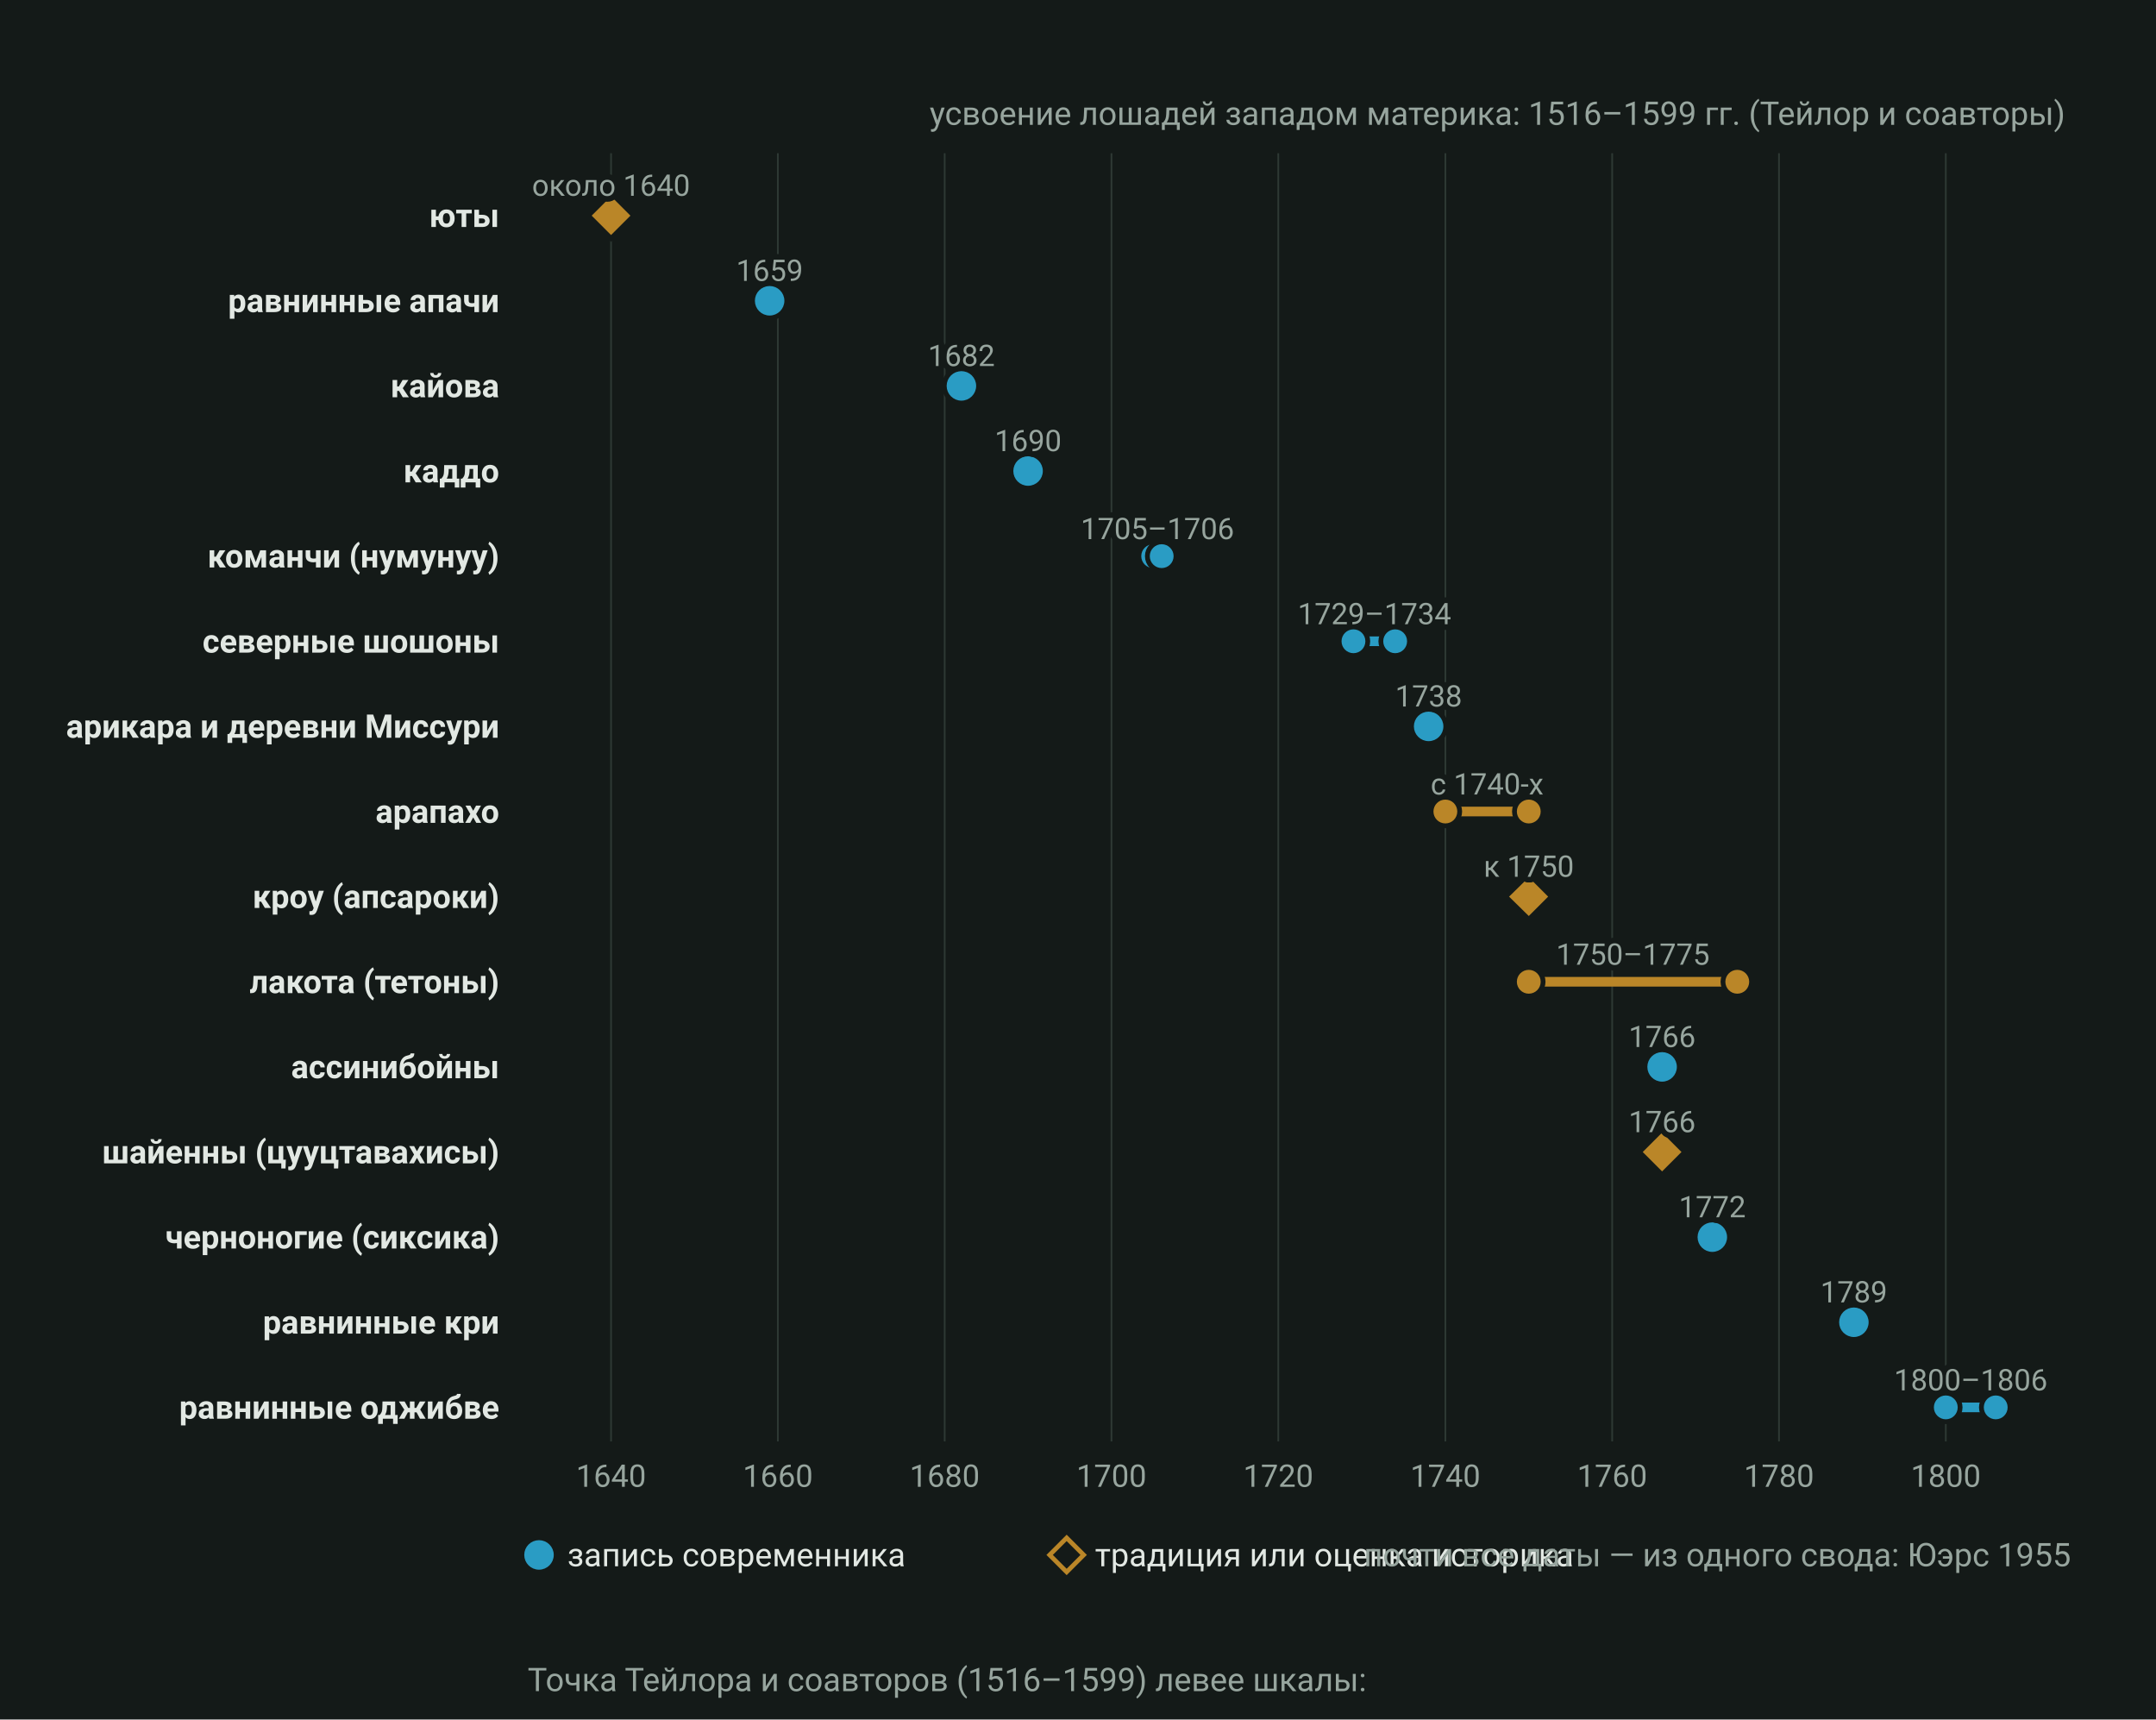
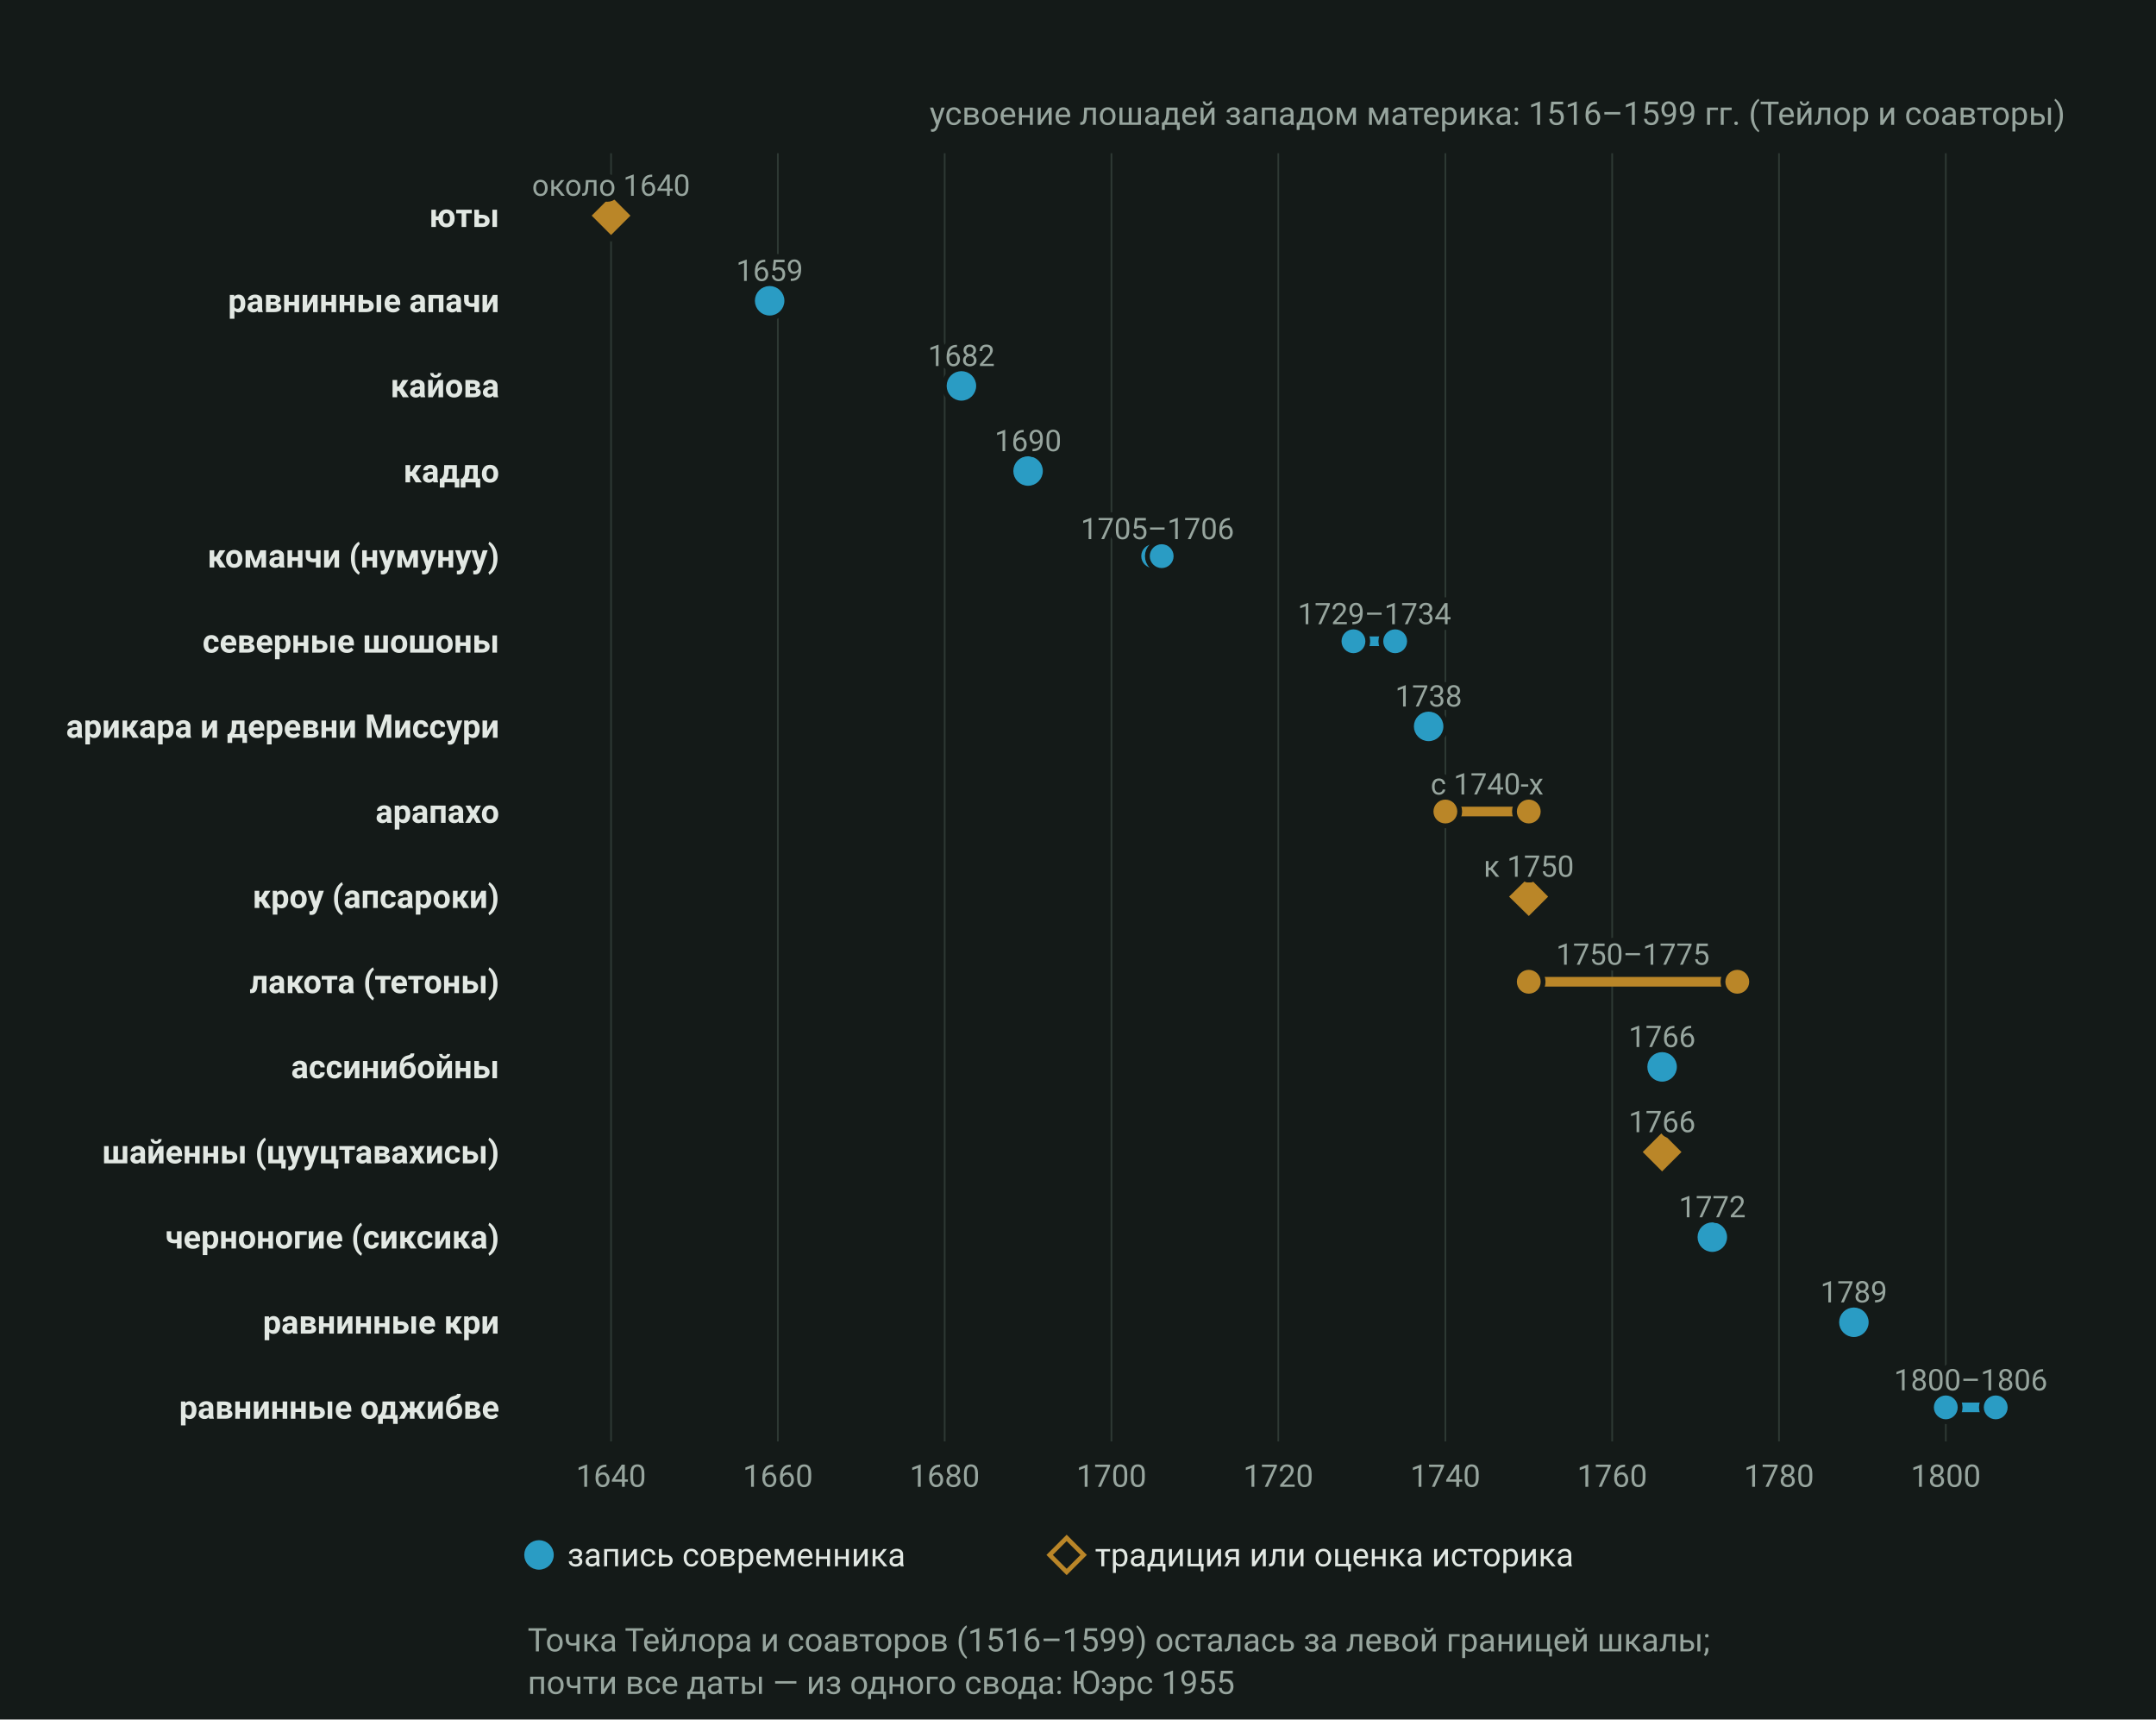
<svg xmlns="http://www.w3.org/2000/svg" viewBox="0 0 760 606" width="760" height="606" role="img" aria-labelledby="t d" font-family="'Alegreya Sans','Segoe UI',Roboto,'Helvetica Neue',Arial,sans-serif">
  <rect width="760" height="606" fill="#141A18" />
  <line x1="215.4" y1="54.0" x2="215.4" y2="508.0" stroke="#2E3934" stroke-width="0.6" stroke-opacity="1.0" />
  <text x="215.4" y="524.0" fill="#97A59E" font-size="11" text-anchor="middle" font-weight="400" font-family="'Alegreya Sans','Segoe UI',Roboto,'Helvetica Neue',Arial,sans-serif">1640</text>
  <line x1="274.2" y1="54.0" x2="274.2" y2="508.0" stroke="#2E3934" stroke-width="0.6" stroke-opacity="1.0" />
  <text x="274.2" y="524.0" fill="#97A59E" font-size="11" text-anchor="middle" font-weight="400" font-family="'Alegreya Sans','Segoe UI',Roboto,'Helvetica Neue',Arial,sans-serif">1660</text>
  <line x1="333.0" y1="54.0" x2="333.0" y2="508.0" stroke="#2E3934" stroke-width="0.6" stroke-opacity="1.0" />
  <text x="333.0" y="524.0" fill="#97A59E" font-size="11" text-anchor="middle" font-weight="400" font-family="'Alegreya Sans','Segoe UI',Roboto,'Helvetica Neue',Arial,sans-serif">1680</text>
  <line x1="391.8" y1="54.0" x2="391.8" y2="508.0" stroke="#2E3934" stroke-width="0.6" stroke-opacity="1.0" />
  <text x="391.8" y="524.0" fill="#97A59E" font-size="11" text-anchor="middle" font-weight="400" font-family="'Alegreya Sans','Segoe UI',Roboto,'Helvetica Neue',Arial,sans-serif">1700</text>
  <line x1="450.6" y1="54.0" x2="450.6" y2="508.0" stroke="#2E3934" stroke-width="0.6" stroke-opacity="1.0" />
  <text x="450.6" y="524.0" fill="#97A59E" font-size="11" text-anchor="middle" font-weight="400" font-family="'Alegreya Sans','Segoe UI',Roboto,'Helvetica Neue',Arial,sans-serif">1720</text>
  <line x1="509.5" y1="54.0" x2="509.5" y2="508.0" stroke="#2E3934" stroke-width="0.6" stroke-opacity="1.0" />
  <text x="509.5" y="524.0" fill="#97A59E" font-size="11" text-anchor="middle" font-weight="400" font-family="'Alegreya Sans','Segoe UI',Roboto,'Helvetica Neue',Arial,sans-serif">1740</text>
  <line x1="568.3" y1="54.0" x2="568.3" y2="508.0" stroke="#2E3934" stroke-width="0.6" stroke-opacity="1.0" />
  <text x="568.3" y="524.0" fill="#97A59E" font-size="11" text-anchor="middle" font-weight="400" font-family="'Alegreya Sans','Segoe UI',Roboto,'Helvetica Neue',Arial,sans-serif">1760</text>
  <line x1="627.1" y1="54.0" x2="627.1" y2="508.0" stroke="#2E3934" stroke-width="0.6" stroke-opacity="1.0" />
  <text x="627.1" y="524.0" fill="#97A59E" font-size="11" text-anchor="middle" font-weight="400" font-family="'Alegreya Sans','Segoe UI',Roboto,'Helvetica Neue',Arial,sans-serif">1780</text>
  <line x1="685.9" y1="54.0" x2="685.9" y2="508.0" stroke="#2E3934" stroke-width="0.6" stroke-opacity="1.0" />
  <text x="685.9" y="524.0" fill="#97A59E" font-size="11" text-anchor="middle" font-weight="400" font-family="'Alegreya Sans','Segoe UI',Roboto,'Helvetica Neue',Arial,sans-serif">1800</text>
  <text x="728.0" y="44.0" fill="#97A59E" font-size="11.5" text-anchor="end" font-weight="400" font-family="'Alegreya Sans','Segoe UI',Roboto,'Helvetica Neue',Arial,sans-serif">усвоение лошадей западом материка: 1516–1599 гг. (Тейлор и соавторы)</text>
  <text x="176.0" y="80.0" fill="#E2E8E3" font-size="11.5" text-anchor="end" font-weight="600" font-family="'Alegreya Sans','Segoe UI',Roboto,'Helvetica Neue',Arial,sans-serif">юты</text>
  <polygon points="215.4,70.3 221.1,76.0 215.4,81.7 209.7,76.0" stroke="#141A18" stroke-width="5" fill="#141A18" />
  <polygon points="215.4,70.3 221.1,76.0 215.4,81.7 209.7,76.0" fill="#BA8628" stroke="#BA8628" stroke-width="1.6" />
  <text x="215.4" y="69.0" fill="#97A59E" font-size="10.5" text-anchor="middle" font-weight="400" font-family="'Alegreya Sans','Segoe UI',Roboto,'Helvetica Neue',Arial,sans-serif" paint-order="stroke" stroke="#141A18" stroke-width="4" stroke-linejoin="round">около 1640</text>
-   <text x="730.0" y="80.0" fill="#97A59E" font-size="10" text-anchor="start" font-weight="400" font-family="'Alegreya Sans','Segoe UI',Roboto,'Helvetica Neue',Arial,sans-serif" />
  <text x="176.0" y="110.0" fill="#E2E8E3" font-size="11.5" text-anchor="end" font-weight="600" font-family="'Alegreya Sans','Segoe UI',Roboto,'Helvetica Neue',Arial,sans-serif">равнинные апачи</text>
  <circle cx="271.3" cy="106.0" r="4.4" stroke="#141A18" stroke-width="5" fill="#141A18" />
  <circle cx="271.3" cy="106.0" r="4.4" fill="#2A9CC4" stroke="#2A9CC4" stroke-width="1.6" />
  <text x="271.3" y="99.0" fill="#97A59E" font-size="10.5" text-anchor="middle" font-weight="400" font-family="'Alegreya Sans','Segoe UI',Roboto,'Helvetica Neue',Arial,sans-serif" paint-order="stroke" stroke="#141A18" stroke-width="4" stroke-linejoin="round">1659</text>
-   <text x="730.0" y="110.0" fill="#97A59E" font-size="10" text-anchor="start" font-weight="400" font-family="'Alegreya Sans','Segoe UI',Roboto,'Helvetica Neue',Arial,sans-serif" />
  <text x="176.0" y="140.0" fill="#E2E8E3" font-size="11.5" text-anchor="end" font-weight="600" font-family="'Alegreya Sans','Segoe UI',Roboto,'Helvetica Neue',Arial,sans-serif">кайова</text>
  <circle cx="338.9" cy="136.0" r="4.4" stroke="#141A18" stroke-width="5" fill="#141A18" />
  <circle cx="338.9" cy="136.0" r="4.4" fill="#2A9CC4" stroke="#2A9CC4" stroke-width="1.6" />
  <text x="338.9" y="129.0" fill="#97A59E" font-size="10.5" text-anchor="middle" font-weight="400" font-family="'Alegreya Sans','Segoe UI',Roboto,'Helvetica Neue',Arial,sans-serif" paint-order="stroke" stroke="#141A18" stroke-width="4" stroke-linejoin="round">1682</text>
-   <text x="730.0" y="140.0" fill="#97A59E" font-size="10" text-anchor="start" font-weight="400" font-family="'Alegreya Sans','Segoe UI',Roboto,'Helvetica Neue',Arial,sans-serif" />
  <text x="176.0" y="170.0" fill="#E2E8E3" font-size="11.5" text-anchor="end" font-weight="600" font-family="'Alegreya Sans','Segoe UI',Roboto,'Helvetica Neue',Arial,sans-serif">каддо</text>
  <circle cx="362.4" cy="166.0" r="4.4" stroke="#141A18" stroke-width="5" fill="#141A18" />
  <circle cx="362.4" cy="166.0" r="4.4" fill="#2A9CC4" stroke="#2A9CC4" stroke-width="1.6" />
  <text x="362.4" y="159.0" fill="#97A59E" font-size="10.5" text-anchor="middle" font-weight="400" font-family="'Alegreya Sans','Segoe UI',Roboto,'Helvetica Neue',Arial,sans-serif" paint-order="stroke" stroke="#141A18" stroke-width="4" stroke-linejoin="round">1690</text>
-   <text x="730.0" y="170.0" fill="#97A59E" font-size="10" text-anchor="start" font-weight="400" font-family="'Alegreya Sans','Segoe UI',Roboto,'Helvetica Neue',Arial,sans-serif" />
  <text x="176.0" y="200.0" fill="#E2E8E3" font-size="11.5" text-anchor="end" font-weight="600" font-family="'Alegreya Sans','Segoe UI',Roboto,'Helvetica Neue',Arial,sans-serif">команчи (нумунуу)</text>
  <line x1="406.5" y1="196.0" x2="409.5" y2="196.0" stroke="#2A9CC4" stroke-width="3.4" stroke-opacity="1.0" />
  <text x="408.0" y="190.0" fill="#97A59E" font-size="10.5" text-anchor="middle" font-weight="400" font-family="'Alegreya Sans','Segoe UI',Roboto,'Helvetica Neue',Arial,sans-serif" paint-order="stroke" stroke="#141A18" stroke-width="4" stroke-linejoin="round">1705–1706</text>
  <circle cx="406.5" cy="196.0" r="3.4" stroke="#141A18" stroke-width="5" fill="#141A18" />
  <circle cx="406.5" cy="196.0" r="3.4" fill="#2A9CC4" stroke="#2A9CC4" stroke-width="1.6" />
  <circle cx="409.5" cy="196.0" r="3.4" stroke="#141A18" stroke-width="5" fill="#141A18" />
  <circle cx="409.5" cy="196.0" r="3.4" fill="#2A9CC4" stroke="#2A9CC4" stroke-width="1.6" />
-   <text x="730.0" y="200.0" fill="#97A59E" font-size="10" text-anchor="start" font-weight="400" font-family="'Alegreya Sans','Segoe UI',Roboto,'Helvetica Neue',Arial,sans-serif" />
  <text x="176.0" y="230.0" fill="#E2E8E3" font-size="11.5" text-anchor="end" font-weight="600" font-family="'Alegreya Sans','Segoe UI',Roboto,'Helvetica Neue',Arial,sans-serif">северные шошоны</text>
  <line x1="477.1" y1="226.0" x2="491.8" y2="226.0" stroke="#2A9CC4" stroke-width="3.4" stroke-opacity="1.0" />
  <text x="484.5" y="220.0" fill="#97A59E" font-size="10.5" text-anchor="middle" font-weight="400" font-family="'Alegreya Sans','Segoe UI',Roboto,'Helvetica Neue',Arial,sans-serif" paint-order="stroke" stroke="#141A18" stroke-width="4" stroke-linejoin="round">1729–1734</text>
  <circle cx="477.1" cy="226.0" r="3.4" stroke="#141A18" stroke-width="5" fill="#141A18" />
  <circle cx="477.1" cy="226.0" r="3.4" fill="#2A9CC4" stroke="#2A9CC4" stroke-width="1.6" />
  <circle cx="491.8" cy="226.0" r="3.4" stroke="#141A18" stroke-width="5" fill="#141A18" />
  <circle cx="491.8" cy="226.0" r="3.4" fill="#2A9CC4" stroke="#2A9CC4" stroke-width="1.6" />
-   <text x="730.0" y="230.0" fill="#97A59E" font-size="10" text-anchor="start" font-weight="400" font-family="'Alegreya Sans','Segoe UI',Roboto,'Helvetica Neue',Arial,sans-serif" />
  <text x="176.0" y="260.0" fill="#E2E8E3" font-size="11.5" text-anchor="end" font-weight="600" font-family="'Alegreya Sans','Segoe UI',Roboto,'Helvetica Neue',Arial,sans-serif">арикара и деревни Миссури</text>
  <circle cx="503.6" cy="256.0" r="4.4" stroke="#141A18" stroke-width="5" fill="#141A18" />
  <circle cx="503.6" cy="256.0" r="4.4" fill="#2A9CC4" stroke="#2A9CC4" stroke-width="1.6" />
  <text x="503.6" y="249.0" fill="#97A59E" font-size="10.5" text-anchor="middle" font-weight="400" font-family="'Alegreya Sans','Segoe UI',Roboto,'Helvetica Neue',Arial,sans-serif" paint-order="stroke" stroke="#141A18" stroke-width="4" stroke-linejoin="round">1738</text>
-   <text x="730.0" y="260.0" fill="#97A59E" font-size="10" text-anchor="start" font-weight="400" font-family="'Alegreya Sans','Segoe UI',Roboto,'Helvetica Neue',Arial,sans-serif" />
  <text x="176.0" y="290.0" fill="#E2E8E3" font-size="11.5" text-anchor="end" font-weight="600" font-family="'Alegreya Sans','Segoe UI',Roboto,'Helvetica Neue',Arial,sans-serif">арапахо</text>
  <line x1="509.5" y1="286.0" x2="538.9" y2="286.0" stroke="#BA8628" stroke-width="3.4" stroke-opacity="1.0" />
  <text x="524.2" y="280.0" fill="#97A59E" font-size="10.5" text-anchor="middle" font-weight="400" font-family="'Alegreya Sans','Segoe UI',Roboto,'Helvetica Neue',Arial,sans-serif" paint-order="stroke" stroke="#141A18" stroke-width="4" stroke-linejoin="round">с 1740-х</text>
  <circle cx="509.5" cy="286.0" r="3.4" stroke="#141A18" stroke-width="5" fill="#141A18" />
  <circle cx="509.5" cy="286.0" r="3.4" fill="#BA8628" stroke="#BA8628" stroke-width="1.6" />
  <circle cx="538.9" cy="286.0" r="3.4" stroke="#141A18" stroke-width="5" fill="#141A18" />
  <circle cx="538.9" cy="286.0" r="3.4" fill="#BA8628" stroke="#BA8628" stroke-width="1.6" />
-   <text x="730.0" y="290.0" fill="#97A59E" font-size="10" text-anchor="start" font-weight="400" font-family="'Alegreya Sans','Segoe UI',Roboto,'Helvetica Neue',Arial,sans-serif" />
  <text x="176.0" y="320.0" fill="#E2E8E3" font-size="11.5" text-anchor="end" font-weight="600" font-family="'Alegreya Sans','Segoe UI',Roboto,'Helvetica Neue',Arial,sans-serif">кроу (апсароки)</text>
  <polygon points="538.9,310.3 544.6,316.0 538.9,321.7 533.1,316.0" stroke="#141A18" stroke-width="5" fill="#141A18" />
  <polygon points="538.9,310.3 544.6,316.0 538.9,321.7 533.1,316.0" fill="#BA8628" stroke="#BA8628" stroke-width="1.6" />
  <text x="538.9" y="309.0" fill="#97A59E" font-size="10.5" text-anchor="middle" font-weight="400" font-family="'Alegreya Sans','Segoe UI',Roboto,'Helvetica Neue',Arial,sans-serif" paint-order="stroke" stroke="#141A18" stroke-width="4" stroke-linejoin="round">к 1750</text>
-   <text x="730.0" y="320.0" fill="#97A59E" font-size="10" text-anchor="start" font-weight="400" font-family="'Alegreya Sans','Segoe UI',Roboto,'Helvetica Neue',Arial,sans-serif" />
  <text x="176.0" y="350.0" fill="#E2E8E3" font-size="11.5" text-anchor="end" font-weight="600" font-family="'Alegreya Sans','Segoe UI',Roboto,'Helvetica Neue',Arial,sans-serif">лакота (тетоны)</text>
  <line x1="538.9" y1="346.0" x2="612.4" y2="346.0" stroke="#BA8628" stroke-width="3.4" stroke-opacity="1.0" />
  <text x="575.6" y="340.0" fill="#97A59E" font-size="10.5" text-anchor="middle" font-weight="400" font-family="'Alegreya Sans','Segoe UI',Roboto,'Helvetica Neue',Arial,sans-serif" paint-order="stroke" stroke="#141A18" stroke-width="4" stroke-linejoin="round">1750–1775</text>
  <circle cx="538.9" cy="346.0" r="3.4" stroke="#141A18" stroke-width="5" fill="#141A18" />
  <circle cx="538.9" cy="346.0" r="3.4" fill="#BA8628" stroke="#BA8628" stroke-width="1.6" />
  <circle cx="612.4" cy="346.0" r="3.4" stroke="#141A18" stroke-width="5" fill="#141A18" />
  <circle cx="612.4" cy="346.0" r="3.4" fill="#BA8628" stroke="#BA8628" stroke-width="1.6" />
-   <text x="730.0" y="350.0" fill="#97A59E" font-size="10" text-anchor="start" font-weight="400" font-family="'Alegreya Sans','Segoe UI',Roboto,'Helvetica Neue',Arial,sans-serif" />
  <text x="176.0" y="380.0" fill="#E2E8E3" font-size="11.5" text-anchor="end" font-weight="600" font-family="'Alegreya Sans','Segoe UI',Roboto,'Helvetica Neue',Arial,sans-serif">ассинибойны</text>
  <circle cx="585.9" cy="376.0" r="4.4" stroke="#141A18" stroke-width="5" fill="#141A18" />
  <circle cx="585.9" cy="376.0" r="4.4" fill="#2A9CC4" stroke="#2A9CC4" stroke-width="1.6" />
  <text x="585.9" y="369.0" fill="#97A59E" font-size="10.5" text-anchor="middle" font-weight="400" font-family="'Alegreya Sans','Segoe UI',Roboto,'Helvetica Neue',Arial,sans-serif" paint-order="stroke" stroke="#141A18" stroke-width="4" stroke-linejoin="round">1766</text>
-   <text x="730.0" y="380.0" fill="#97A59E" font-size="10" text-anchor="start" font-weight="400" font-family="'Alegreya Sans','Segoe UI',Roboto,'Helvetica Neue',Arial,sans-serif" />
  <text x="176.0" y="410.0" fill="#E2E8E3" font-size="11.5" text-anchor="end" font-weight="600" font-family="'Alegreya Sans','Segoe UI',Roboto,'Helvetica Neue',Arial,sans-serif">шайенны (цууцтавахисы)</text>
  <polygon points="585.9,400.3 591.6,406.0 585.9,411.7 580.2,406.0" stroke="#141A18" stroke-width="5" fill="#141A18" />
  <polygon points="585.9,400.3 591.6,406.0 585.9,411.7 580.2,406.0" fill="#BA8628" stroke="#BA8628" stroke-width="1.6" />
  <text x="585.9" y="399.0" fill="#97A59E" font-size="10.5" text-anchor="middle" font-weight="400" font-family="'Alegreya Sans','Segoe UI',Roboto,'Helvetica Neue',Arial,sans-serif" paint-order="stroke" stroke="#141A18" stroke-width="4" stroke-linejoin="round">1766</text>
-   <text x="730.0" y="410.0" fill="#97A59E" font-size="10" text-anchor="start" font-weight="400" font-family="'Alegreya Sans','Segoe UI',Roboto,'Helvetica Neue',Arial,sans-serif" />
  <text x="176.0" y="440.0" fill="#E2E8E3" font-size="11.5" text-anchor="end" font-weight="600" font-family="'Alegreya Sans','Segoe UI',Roboto,'Helvetica Neue',Arial,sans-serif">черноногие (сиксика)</text>
  <circle cx="603.6" cy="436.0" r="4.4" stroke="#141A18" stroke-width="5" fill="#141A18" />
  <circle cx="603.6" cy="436.0" r="4.4" fill="#2A9CC4" stroke="#2A9CC4" stroke-width="1.6" />
  <text x="603.6" y="429.0" fill="#97A59E" font-size="10.5" text-anchor="middle" font-weight="400" font-family="'Alegreya Sans','Segoe UI',Roboto,'Helvetica Neue',Arial,sans-serif" paint-order="stroke" stroke="#141A18" stroke-width="4" stroke-linejoin="round">1772</text>
-   <text x="730.0" y="440.0" fill="#97A59E" font-size="10" text-anchor="start" font-weight="400" font-family="'Alegreya Sans','Segoe UI',Roboto,'Helvetica Neue',Arial,sans-serif" />
  <text x="176.0" y="470.0" fill="#E2E8E3" font-size="11.5" text-anchor="end" font-weight="600" font-family="'Alegreya Sans','Segoe UI',Roboto,'Helvetica Neue',Arial,sans-serif">равнинные кри</text>
  <circle cx="653.5" cy="466.0" r="4.4" stroke="#141A18" stroke-width="5" fill="#141A18" />
  <circle cx="653.5" cy="466.0" r="4.4" fill="#2A9CC4" stroke="#2A9CC4" stroke-width="1.6" />
  <text x="653.5" y="459.0" fill="#97A59E" font-size="10.5" text-anchor="middle" font-weight="400" font-family="'Alegreya Sans','Segoe UI',Roboto,'Helvetica Neue',Arial,sans-serif" paint-order="stroke" stroke="#141A18" stroke-width="4" stroke-linejoin="round">1789</text>
-   <text x="730.0" y="470.0" fill="#97A59E" font-size="10" text-anchor="start" font-weight="400" font-family="'Alegreya Sans','Segoe UI',Roboto,'Helvetica Neue',Arial,sans-serif" />
  <text x="176.0" y="500.0" fill="#E2E8E3" font-size="11.5" text-anchor="end" font-weight="600" font-family="'Alegreya Sans','Segoe UI',Roboto,'Helvetica Neue',Arial,sans-serif">равнинные оджибве</text>
  <line x1="685.9" y1="496.0" x2="703.5" y2="496.0" stroke="#2A9CC4" stroke-width="3.4" stroke-opacity="1.0" />
  <text x="694.7" y="490.0" fill="#97A59E" font-size="10.5" text-anchor="middle" font-weight="400" font-family="'Alegreya Sans','Segoe UI',Roboto,'Helvetica Neue',Arial,sans-serif" paint-order="stroke" stroke="#141A18" stroke-width="4" stroke-linejoin="round">1800–1806</text>
  <circle cx="685.9" cy="496.0" r="3.4" stroke="#141A18" stroke-width="5" fill="#141A18" />
  <circle cx="685.9" cy="496.0" r="3.4" fill="#2A9CC4" stroke="#2A9CC4" stroke-width="1.6" />
  <circle cx="703.5" cy="496.0" r="3.4" stroke="#141A18" stroke-width="5" fill="#141A18" />
  <circle cx="703.5" cy="496.0" r="3.4" fill="#2A9CC4" stroke="#2A9CC4" stroke-width="1.6" />
-   <text x="730.0" y="500.0" fill="#97A59E" font-size="10" text-anchor="start" font-weight="400" font-family="'Alegreya Sans','Segoe UI',Roboto,'Helvetica Neue',Arial,sans-serif" />
  <circle cx="190.0" cy="548.0" r="4.4" stroke="#141A18" stroke-width="5" fill="#141A18" />
  <circle cx="190.0" cy="548.0" r="4.4" fill="#2A9CC4" stroke="#2A9CC4" stroke-width="1.6" />
  <text x="200.0" y="552.0" fill="#E2E8E3" font-size="11.5" text-anchor="start" font-weight="400" font-family="'Alegreya Sans','Segoe UI',Roboto,'Helvetica Neue',Arial,sans-serif">запись современника</text>
  <polygon points="376.0,542.0 382.0,548.0 376.0,554.0 370.0,548.0" stroke="#141A18" stroke-width="5" fill="#141A18" />
  <polygon points="376.0,542.0 382.0,548.0 376.0,554.0 370.0,548.0" fill="#141A18" stroke="#BA8628" stroke-width="1.6" />
  <text x="386.0" y="552.0" fill="#E2E8E3" font-size="11.5" text-anchor="start" font-weight="400" font-family="'Alegreya Sans','Segoe UI',Roboto,'Helvetica Neue',Arial,sans-serif">традиция или оценка историка</text>
-   <text x="730.0" y="552.0" fill="#97A59E" font-size="11.5" text-anchor="end" font-weight="400" font-family="'Alegreya Sans','Segoe UI',Roboto,'Helvetica Neue',Arial,sans-serif">почти все даты — из одного свода: Юэрс 1955</text>
-   <text x="186.0" y="596.0" fill="#97A59E" font-size="11.5" text-anchor="start" font-weight="400" font-family="'Alegreya Sans','Segoe UI',Roboto,'Helvetica Neue',Arial,sans-serif">Точка Тейлора и соавторов (1516–1599) левее шкалы:</text>
+   <text x="186.0" y="582.0" fill="#97A59E" font-size="11.5" text-anchor="start" font-weight="400" font-family="'Alegreya Sans','Segoe UI',Roboto,'Helvetica Neue',Arial,sans-serif">Точка Тейлора и соавторов (1516–1599) осталась за левой границей шкалы;</text>
+   <text x="186.0" y="597.0" fill="#97A59E" font-size="11.5" text-anchor="start" font-weight="400" font-family="'Alegreya Sans','Segoe UI',Roboto,'Helvetica Neue',Arial,sans-serif">почти все даты — из одного свода: Юэрс 1955</text>
</svg>
